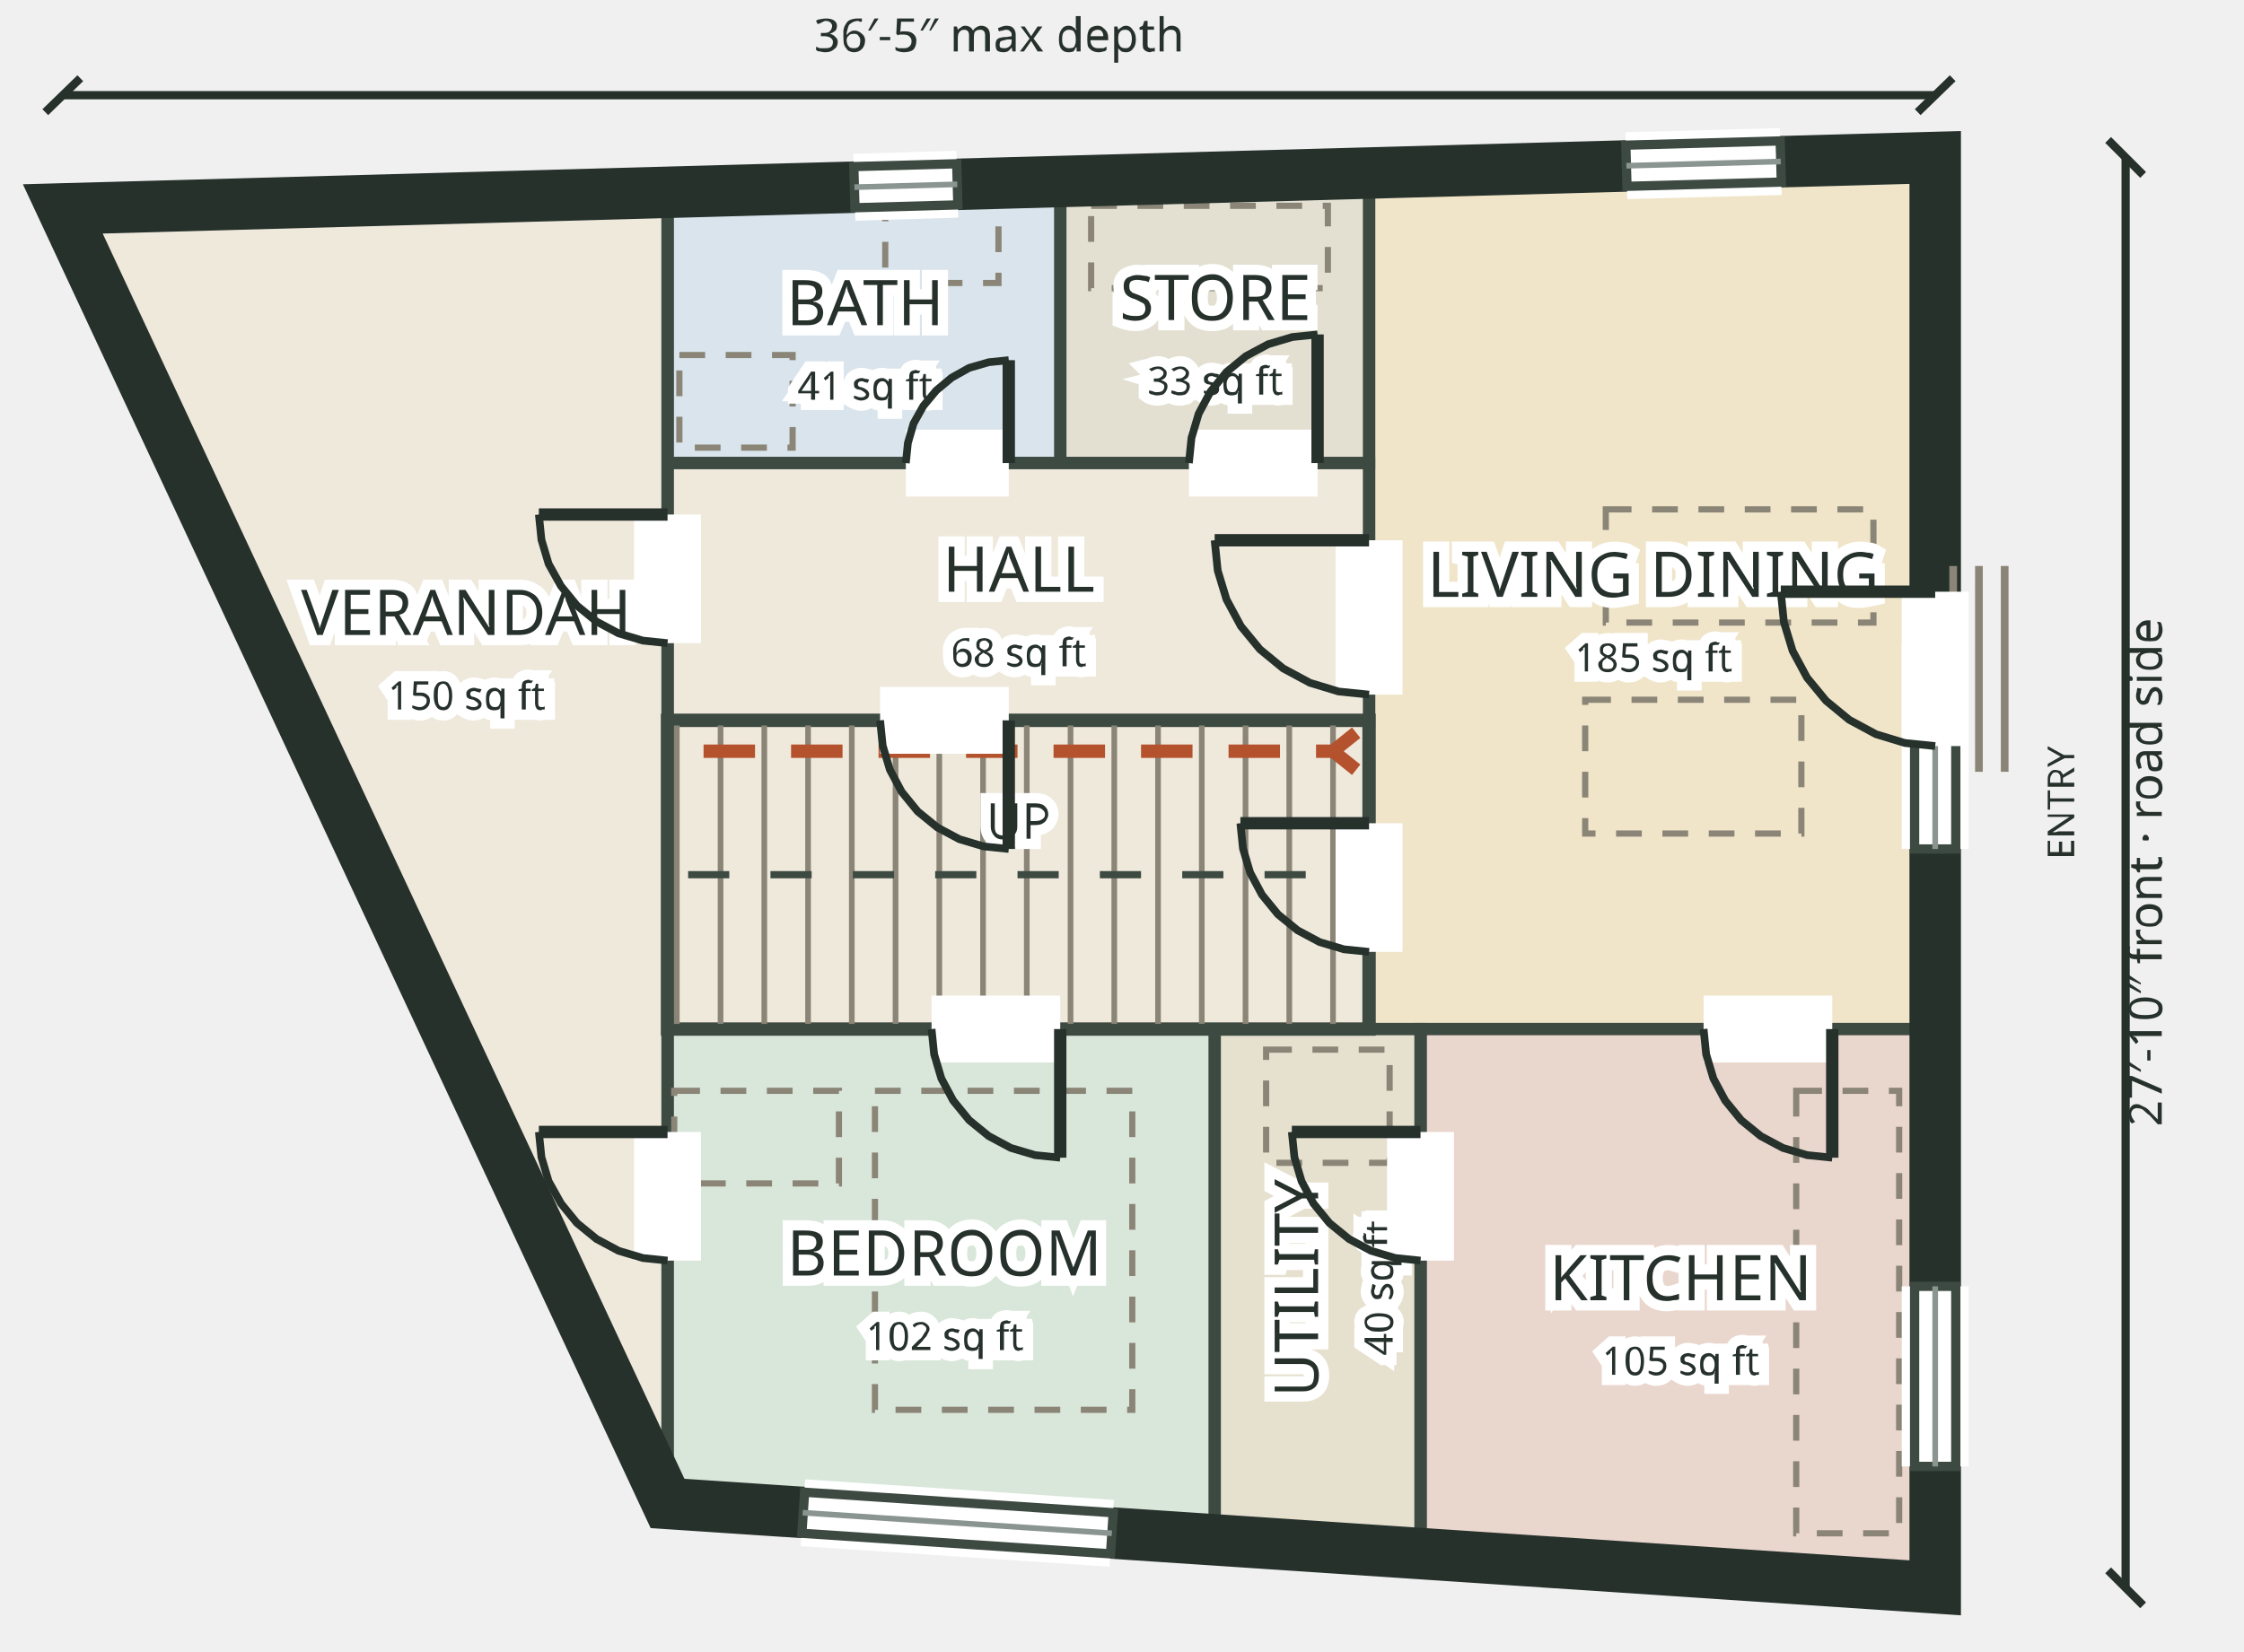
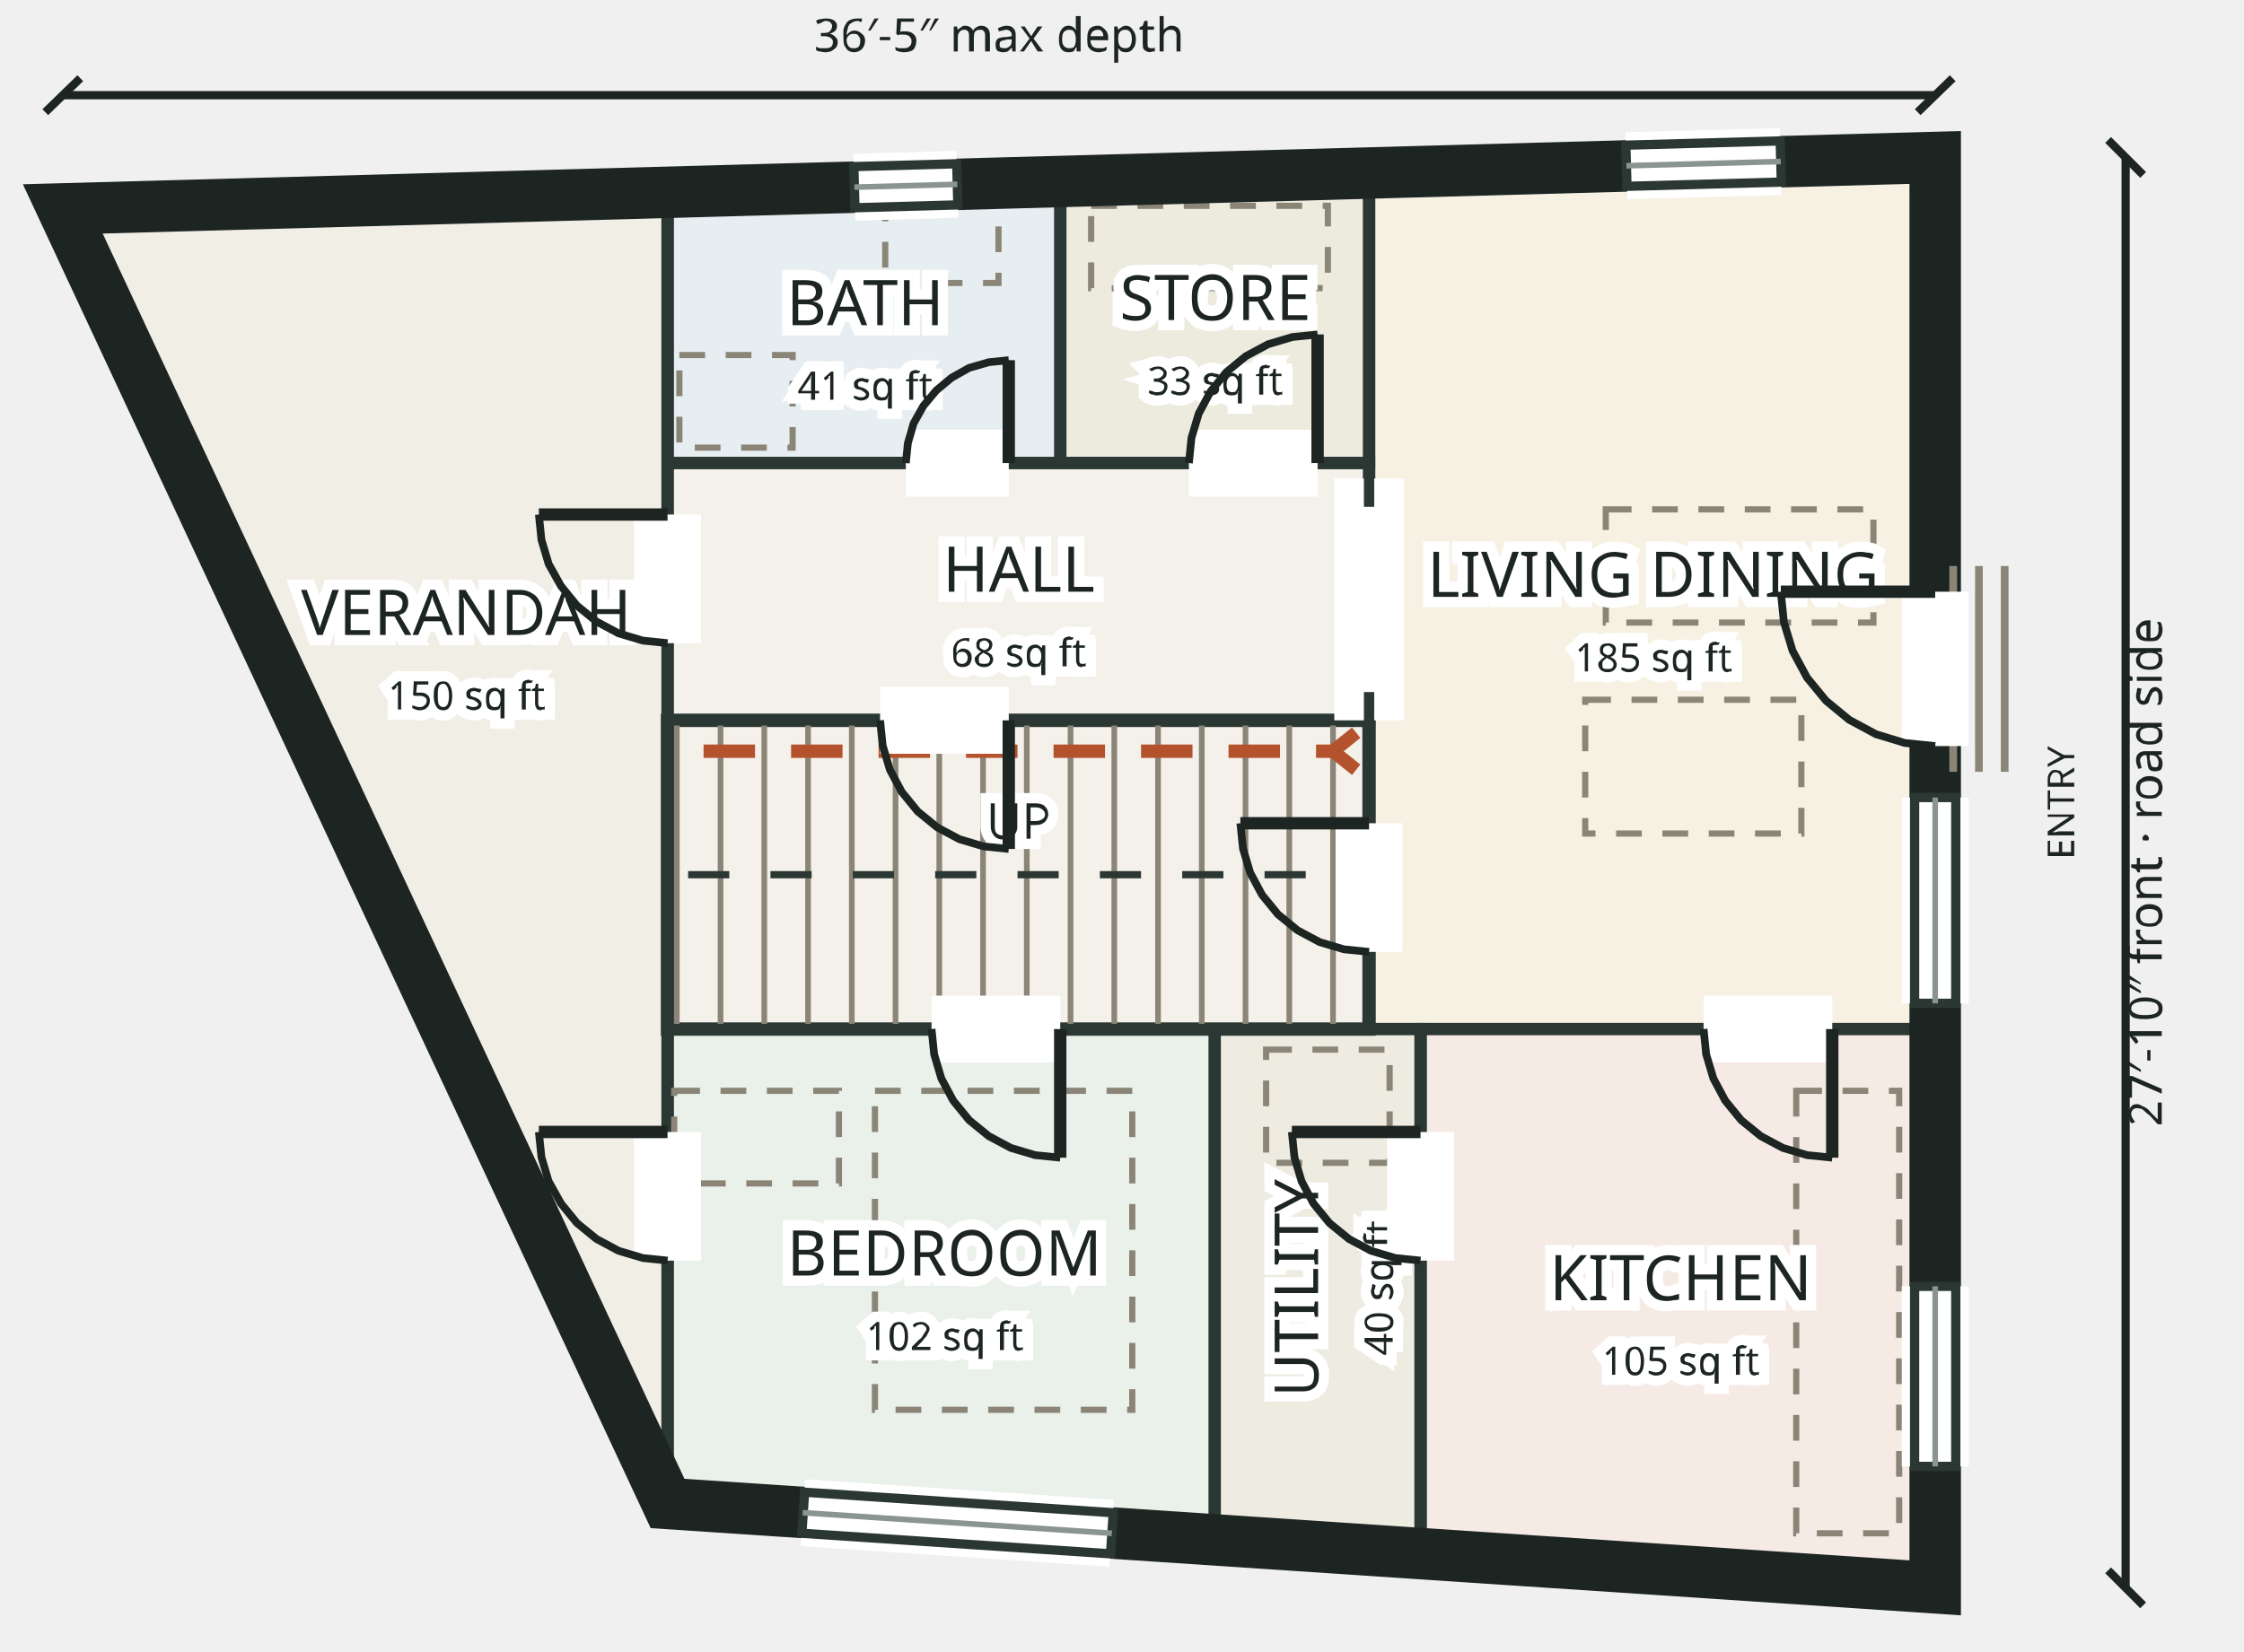
<svg xmlns="http://www.w3.org/2000/svg" viewBox="3.0 3.0 43.6 32.1" style="max-width:540px">
-   <path d="M 40.6 6.06 L 40.6 23 L 29.6 23 L 29.6 6.36 Z" fill="#f0e5c9" stroke="#3d4a42" stroke-width="0.24" />
-   <path d="M 40.6 23 L 40.6 33.86 L 30.6 33.2 L 30.6 23 Z" fill="#e9d6cd" stroke="#3d4a42" stroke-width="0.24" />
-   <path d="M 30.6 23 L 30.6 33.2 L 26.6 32.93 L 26.6 23 Z" fill="#e6e0cf" stroke="#3d4a42" stroke-width="0.24" />
-   <path d="M 26.6 23 L 26.6 32.93 L 15.97 32.22 L 15.97 23 Z" fill="#d9e6da" stroke="#3d4a42" stroke-width="0.24" />
-   <path d="M 29.6 6.36 L 29.6 12 L 23.6 12 L 23.6 6.53 Z" fill="#e3e0d2" stroke="#3d4a42" stroke-width="0.24" />
-   <path d="M 23.6 6.53 L 23.6 12 L 15.97 12 L 15.97 6.74 Z" fill="#d9e4ec" stroke="#3d4a42" stroke-width="0.24" />
-   <path d="M 29.6 12 L 29.6 17 L 15.97 17 L 15.97 12 Z" fill="#efe9dc" stroke="#3d4a42" stroke-width="0.24" />
-   <path d="M 15.97 6.74 L 15.97 32.22 L 4.22 7.06 Z" fill="#efe9dc" stroke="#3d4a42" stroke-width="0.24" />
+   <path d="M 40.6 6.06 L 40.6 23 L 29.6 23 L 29.6 6.36 Z" fill="#f7f1e4" stroke="#2b3733" stroke-width="0.24" />
+   <path d="M 40.6 23 L 40.6 33.86 L 30.6 33.2 L 30.6 23 Z" fill="#f6eae5" stroke="#2b3733" stroke-width="0.24" />
+   <path d="M 30.6 23 L 30.6 33.2 L 26.6 32.93 L 26.6 23 Z" fill="#eeebe1" stroke="#2b3733" stroke-width="0.24" />
+   <path d="M 26.6 23 L 26.6 32.93 L 15.97 32.22 L 15.97 23 Z" fill="#eaf0ea" stroke="#2b3733" stroke-width="0.24" />
+   <path d="M 29.6 6.36 L 29.6 12 L 23.6 12 L 23.6 6.53 Z" fill="#edeade" stroke="#2b3733" stroke-width="0.24" />
+   <path d="M 23.6 6.53 L 23.6 12 L 15.97 12 L 15.97 6.74 Z" fill="#e7eef1" stroke="#2b3733" stroke-width="0.24" />
+   <path d="M 29.6 12 L 29.6 17 L 15.97 17 L 15.97 12 Z" fill="#f4f1ea" stroke="#2b3733" stroke-width="0.24" />
+   <path d="M 15.97 6.74 L 15.97 32.22 L 4.22 7.06 Z" fill="#f1eee6" stroke="#2b3733" stroke-width="0.24" />
  <rect x="34.2" y="12.9" width="5.2" height="2.2" fill="none" stroke="#8a8577" stroke-width="0.12" stroke-dasharray="0.5 0.4" />
  <rect x="33.8" y="16.6" width="4.2" height="2.6" fill="none" stroke="#8a8577" stroke-width="0.12" stroke-dasharray="0.5 0.4" />
  <rect x="37.9" y="24.2" width="2" height="8.6" fill="none" stroke="#8a8577" stroke-width="0.12" stroke-dasharray="0.5 0.4" />
  <rect x="27.6" y="23.4" width="2.4" height="2.2" fill="none" stroke="#8a8577" stroke-width="0.12" stroke-dasharray="0.5 0.4" />
  <rect x="20" y="24.2" width="5" height="6.2" fill="none" stroke="#8a8577" stroke-width="0.12" stroke-dasharray="0.5 0.4" />
  <rect x="16.1" y="24.2" width="3.2" height="1.8" fill="none" stroke="#8a8577" stroke-width="0.12" stroke-dasharray="0.5 0.4" />
  <rect x="20.2" y="6.9" width="2.2" height="1.6" fill="none" stroke="#8a8577" stroke-width="0.12" stroke-dasharray="0.5 0.4" />
  <rect x="16.2" y="9.9" width="2.2" height="1.8" fill="none" stroke="#8a8577" stroke-width="0.12" stroke-dasharray="0.5 0.4" />
  <rect x="24.2" y="7" width="4.6" height="1.6" fill="none" stroke="#8a8577" stroke-width="0.12" stroke-dasharray="0.5 0.4" />
-   <path d="M 40.6 6.06 L 40.6 33.86 L 15.97 32.22 L 4.22 7.06 Z" fill="none" stroke="#26312c" stroke-width="1" />
-   <rect x="15.97" y="17" width="13.63" height="6" fill="#efe9dc" stroke="#3d4a42" stroke-width="0.26" />
+   <path d="M 40.6 6.06 L 40.6 33.86 L 15.97 32.22 L 4.22 7.06 Z" fill="none" stroke="#1d2523" stroke-width="1" />
+   <rect x="15.97" y="17" width="13.63" height="6" fill="#f4f1ea" stroke="#2b3733" stroke-width="0.26" />
  <line x1="28.9" y1="17.1" x2="28.9" y2="22.9" stroke="#8a8577" stroke-width="0.11" />
  <line x1="28.05" y1="17.1" x2="28.05" y2="22.9" stroke="#8a8577" stroke-width="0.11" />
  <line x1="27.2" y1="17.1" x2="27.2" y2="22.9" stroke="#8a8577" stroke-width="0.11" />
  <line x1="26.35" y1="17.1" x2="26.35" y2="22.9" stroke="#8a8577" stroke-width="0.11" />
  <line x1="25.5" y1="17.1" x2="25.5" y2="22.9" stroke="#8a8577" stroke-width="0.11" />
  <line x1="24.65" y1="17.1" x2="24.65" y2="22.9" stroke="#8a8577" stroke-width="0.11" />
  <line x1="23.8" y1="17.1" x2="23.8" y2="22.9" stroke="#8a8577" stroke-width="0.11" />
  <line x1="22.95" y1="17.1" x2="22.95" y2="22.9" stroke="#8a8577" stroke-width="0.11" />
  <line x1="22.1" y1="17.1" x2="22.1" y2="22.9" stroke="#8a8577" stroke-width="0.11" />
  <line x1="21.25" y1="17.1" x2="21.25" y2="22.9" stroke="#8a8577" stroke-width="0.11" />
  <line x1="20.4" y1="17.1" x2="20.4" y2="22.9" stroke="#8a8577" stroke-width="0.11" />
  <line x1="19.55" y1="17.1" x2="19.55" y2="22.9" stroke="#8a8577" stroke-width="0.11" />
  <line x1="18.7" y1="17.1" x2="18.7" y2="22.9" stroke="#8a8577" stroke-width="0.11" />
  <line x1="17.85" y1="17.1" x2="17.85" y2="22.9" stroke="#8a8577" stroke-width="0.11" />
  <line x1="17" y1="17.1" x2="17" y2="22.9" stroke="#8a8577" stroke-width="0.11" />
  <line x1="16.15" y1="17.1" x2="16.15" y2="22.9" stroke="#8a8577" stroke-width="0.11" />
-   <line x1="16.37" y1="20" x2="29.2" y2="20" stroke="#3d4a42" stroke-width="0.14" stroke-dasharray="0.8 0.8" />
+   <line x1="16.37" y1="20" x2="29.2" y2="20" stroke="#2b3733" stroke-width="0.14" stroke-dasharray="0.8 0.8" />
  <line x1="16.67" y1="17.6" x2="28.9" y2="17.6" stroke="#b4522d" stroke-width="0.26" stroke-dasharray="1 0.7" />
  <line x1="28.9" y1="17.6" x2="29.35" y2="17.24" stroke="#b4522d" stroke-width="0.26" />
  <line x1="28.9" y1="17.6" x2="29.35" y2="17.96" stroke="#b4522d" stroke-width="0.26" />
-   <text x="22.79" y="19.3" font-size="0.95" fill="#26312c" text-anchor="middle" font-family="system-ui,sans-serif" stroke="#fff" stroke-width="0.4" paint-order="stroke">UP</text>
+   <text x="22.79" y="19.3" font-size="0.95" fill="#1d2523" text-anchor="middle" font-family="system-ui,sans-serif" stroke="#fff" stroke-width="0.4" paint-order="stroke">UP</text>
  <line x1="40.95" y1="14" x2="40.95" y2="18" stroke="#8a8577" stroke-width="0.15" />
  <line x1="41.45" y1="14" x2="41.45" y2="18" stroke="#8a8577" stroke-width="0.15" />
  <line x1="41.95" y1="14" x2="41.95" y2="18" stroke="#8a8577" stroke-width="0.15" />
-   <text x="43.3" y="18.6" font-size="0.72" fill="#26312c" text-anchor="middle" font-family="system-ui,sans-serif" transform="rotate(-90 43.3 18.6)">ENTRY</text>
+   <text x="43.3" y="18.6" font-size="0.72" fill="#1d2523" text-anchor="middle" font-family="system-ui,sans-serif" transform="rotate(-90 43.3 18.6)">ENTRY</text>
  <g transform="translate(35.12 14.6)">
-     <text x="0" y="0" font-size="1.22" fill="#26312c" text-anchor="middle" font-family="system-ui,sans-serif" stroke="#fff" stroke-width="0.4" paint-order="stroke">LIVING DINING</text>
-     <text x="0" y="1.45" font-size="0.76" fill="#26312c" text-anchor="middle" font-family="system-ui,sans-serif" stroke="#fff" stroke-width="0.4" paint-order="stroke">185 sq ft</text>
+     <text x="0" y="0" font-size="1.22" fill="#1d2523" text-anchor="middle" font-family="system-ui,sans-serif" stroke="#fff" stroke-width="0.4" paint-order="stroke">LIVING DINING</text>
+     <text x="0" y="1.45" font-size="0.76" fill="#1d2523" text-anchor="middle" font-family="system-ui,sans-serif" stroke="#fff" stroke-width="0.4" paint-order="stroke">185 sq ft</text>
  </g>
  <g transform="translate(35.65 28.27)">
-     <text x="0" y="0" font-size="1.22" fill="#26312c" text-anchor="middle" font-family="system-ui,sans-serif" stroke="#fff" stroke-width="0.4" paint-order="stroke">KITCHEN</text>
-     <text x="0" y="1.45" font-size="0.76" fill="#26312c" text-anchor="middle" font-family="system-ui,sans-serif" stroke="#fff" stroke-width="0.4" paint-order="stroke">105 sq ft</text>
+     <text x="0" y="0" font-size="1.22" fill="#1d2523" text-anchor="middle" font-family="system-ui,sans-serif" stroke="#fff" stroke-width="0.4" paint-order="stroke">KITCHEN</text>
+     <text x="0" y="1.45" font-size="0.76" fill="#1d2523" text-anchor="middle" font-family="system-ui,sans-serif" stroke="#fff" stroke-width="0.4" paint-order="stroke">105 sq ft</text>
  </g>
  <g transform="translate(28.61 28.03) rotate(-90)">
-     <text x="0" y="0" font-size="1.176" fill="#26312c" text-anchor="middle" font-family="system-ui,sans-serif" stroke="#fff" stroke-width="0.4" paint-order="stroke">UTILITY</text>
-     <text x="0" y="1.45" font-size="0.76" fill="#26312c" text-anchor="middle" font-family="system-ui,sans-serif" stroke="#fff" stroke-width="0.4" paint-order="stroke">40 sq ft</text>
+     <text x="0" y="0" font-size="1.176" fill="#1d2523" text-anchor="middle" font-family="system-ui,sans-serif" stroke="#fff" stroke-width="0.4" paint-order="stroke">UTILITY</text>
+     <text x="0" y="1.45" font-size="0.76" fill="#1d2523" text-anchor="middle" font-family="system-ui,sans-serif" stroke="#fff" stroke-width="0.4" paint-order="stroke">40 sq ft</text>
  </g>
  <g transform="translate(21.35 27.79)">
-     <text x="0" y="0" font-size="1.22" fill="#26312c" text-anchor="middle" font-family="system-ui,sans-serif" stroke="#fff" stroke-width="0.4" paint-order="stroke">BEDROOM</text>
-     <text x="0" y="1.45" font-size="0.76" fill="#26312c" text-anchor="middle" font-family="system-ui,sans-serif" stroke="#fff" stroke-width="0.4" paint-order="stroke">102 sq ft</text>
+     <text x="0" y="0" font-size="1.22" fill="#1d2523" text-anchor="middle" font-family="system-ui,sans-serif" stroke="#fff" stroke-width="0.4" paint-order="stroke">BEDROOM</text>
+     <text x="0" y="1.45" font-size="0.76" fill="#1d2523" text-anchor="middle" font-family="system-ui,sans-serif" stroke="#fff" stroke-width="0.4" paint-order="stroke">102 sq ft</text>
  </g>
  <g transform="translate(26.61 9.22)">
-     <text x="0" y="0" font-size="1.22" fill="#26312c" text-anchor="middle" font-family="system-ui,sans-serif" stroke="#fff" stroke-width="0.4" paint-order="stroke">STORE</text>
-     <text x="0" y="1.45" font-size="0.76" fill="#26312c" text-anchor="middle" font-family="system-ui,sans-serif" stroke="#fff" stroke-width="0.4" paint-order="stroke">33 sq ft</text>
+     <text x="0" y="0" font-size="1.22" fill="#1d2523" text-anchor="middle" font-family="system-ui,sans-serif" stroke="#fff" stroke-width="0.4" paint-order="stroke">STORE</text>
+     <text x="0" y="1.45" font-size="0.76" fill="#1d2523" text-anchor="middle" font-family="system-ui,sans-serif" stroke="#fff" stroke-width="0.4" paint-order="stroke">33 sq ft</text>
  </g>
  <g transform="translate(19.81 9.32)">
-     <text x="0" y="0" font-size="1.22" fill="#26312c" text-anchor="middle" font-family="system-ui,sans-serif" stroke="#fff" stroke-width="0.4" paint-order="stroke">BATH</text>
-     <text x="0" y="1.45" font-size="0.76" fill="#26312c" text-anchor="middle" font-family="system-ui,sans-serif" stroke="#fff" stroke-width="0.4" paint-order="stroke">41 sq ft</text>
+     <text x="0" y="0" font-size="1.22" fill="#1d2523" text-anchor="middle" font-family="system-ui,sans-serif" stroke="#fff" stroke-width="0.4" paint-order="stroke">BATH</text>
+     <text x="0" y="1.45" font-size="0.76" fill="#1d2523" text-anchor="middle" font-family="system-ui,sans-serif" stroke="#fff" stroke-width="0.4" paint-order="stroke">41 sq ft</text>
  </g>
  <g transform="translate(22.79 14.5)">
-     <text x="0" y="0" font-size="1.22" fill="#26312c" text-anchor="middle" font-family="system-ui,sans-serif" stroke="#fff" stroke-width="0.4" paint-order="stroke">HALL</text>
-     <text x="0" y="1.45" font-size="0.76" fill="#26312c" text-anchor="middle" font-family="system-ui,sans-serif" stroke="#fff" stroke-width="0.4" paint-order="stroke">68 sq ft</text>
+     <text x="0" y="0" font-size="1.22" fill="#1d2523" text-anchor="middle" font-family="system-ui,sans-serif" stroke="#fff" stroke-width="0.4" paint-order="stroke">HALL</text>
+     <text x="0" y="1.45" font-size="0.76" fill="#1d2523" text-anchor="middle" font-family="system-ui,sans-serif" stroke="#fff" stroke-width="0.4" paint-order="stroke">68 sq ft</text>
  </g>
  <g transform="translate(12.06 15.34)">
-     <text x="0" y="0" font-size="1.22" fill="#26312c" text-anchor="middle" font-family="system-ui,sans-serif" stroke="#fff" stroke-width="0.4" paint-order="stroke">VERANDAH</text>
-     <text x="0" y="1.45" font-size="0.76" fill="#26312c" text-anchor="middle" font-family="system-ui,sans-serif" stroke="#fff" stroke-width="0.4" paint-order="stroke">150 sq ft</text>
+     <text x="0" y="0" font-size="1.22" fill="#1d2523" text-anchor="middle" font-family="system-ui,sans-serif" stroke="#fff" stroke-width="0.4" paint-order="stroke">VERANDAH</text>
+     <text x="0" y="1.45" font-size="0.76" fill="#1d2523" text-anchor="middle" font-family="system-ui,sans-serif" stroke="#fff" stroke-width="0.4" paint-order="stroke">150 sq ft</text>
  </g>
-   <line x1="40.6" y1="15.5" x2="40.6" y2="19.5" stroke="#fff" stroke-width="1.3" />
-   <g transform="translate(40.6 17.5) rotate(90)">
-     <rect x="-2" y="-0.4" width="4" height="0.8" fill="#fff" stroke="#3d4a42" stroke-width="0.18" />
+   <line x1="40.6" y1="18.5" x2="40.6" y2="22.5" stroke="#fff" stroke-width="1.3" />
+   <g transform="translate(40.6 20.5) rotate(90)">
+     <rect x="-2" y="-0.4" width="4" height="0.8" fill="#fff" stroke="#2b3733" stroke-width="0.18" />
    <line x1="-2" y1="0" x2="2" y2="0" stroke="#8a9490" stroke-width="0.11" />
  </g>
  <line x1="40.6" y1="28" x2="40.6" y2="31.5" stroke="#fff" stroke-width="1.3" />
  <g transform="translate(40.6 29.75) rotate(90)">
-     <rect x="-1.75" y="-0.4" width="3.5" height="0.8" fill="#fff" stroke="#3d4a42" stroke-width="0.18" />
+     <rect x="-1.75" y="-0.4" width="3.5" height="0.8" fill="#fff" stroke="#2b3733" stroke-width="0.18" />
    <line x1="-1.75" y1="0" x2="1.75" y2="0" stroke="#8a9490" stroke-width="0.11" />
  </g>
  <line x1="34.6" y1="6.22" x2="37.6" y2="6.14" stroke="#fff" stroke-width="1.3" />
  <g transform="translate(36.1 6.18) rotate(-1.58)">
-     <rect x="-1.5" y="-0.4" width="3" height="0.8" fill="#fff" stroke="#3d4a42" stroke-width="0.18" />
+     <rect x="-1.5" y="-0.4" width="3" height="0.8" fill="#fff" stroke="#2b3733" stroke-width="0.18" />
    <line x1="-1.5" y1="0" x2="1.5" y2="0" stroke="#8a9490" stroke-width="0.11" />
  </g>
  <line x1="19.6" y1="6.64" x2="21.6" y2="6.58" stroke="#fff" stroke-width="1.3" />
  <g transform="translate(20.6 6.61) rotate(-1.58)">
-     <rect x="-1" y="-0.4" width="2" height="0.8" fill="#fff" stroke="#3d4a42" stroke-width="0.18" />
+     <rect x="-1" y="-0.4" width="2" height="0.8" fill="#fff" stroke="#2b3733" stroke-width="0.18" />
    <line x1="-1" y1="0" x2="1" y2="0" stroke="#8a9490" stroke-width="0.11" />
  </g>
  <line x1="24.6" y1="32.8" x2="18.6" y2="32.4" stroke="#fff" stroke-width="1.3" />
  <g transform="translate(21.6 32.6) rotate(-176.19)">
-     <rect x="-3.01" y="-0.4" width="6.01" height="0.8" fill="#fff" stroke="#3d4a42" stroke-width="0.18" />
+     <rect x="-3.01" y="-0.4" width="6.01" height="0.8" fill="#fff" stroke="#2b3733" stroke-width="0.18" />
    <line x1="-3.01" y1="0" x2="3.01" y2="0" stroke="#8a9490" stroke-width="0.11" />
  </g>
  <line x1="40.6" y1="14.5" x2="40.6" y2="17.5" stroke="#fff" stroke-width="1.3" />
-   <line x1="40.6" y1="14.5" x2="37.6" y2="14.5" stroke="#26312c" stroke-width="0.24" />
-   <path d="M37.6 14.5 L37.66 15.09 L37.83 15.65 L38.11 16.17 L38.48 16.62 L38.93 16.99 L39.45 17.27 L40.01 17.44 L40.6 17.5" fill="none" stroke="#26312c" stroke-width="0.15" />
+   <line x1="40.6" y1="14.5" x2="37.6" y2="14.5" stroke="#1d2523" stroke-width="0.24" />
+   <path d="M37.6 14.5 L37.66 15.09 L37.83 15.65 L38.11 16.17 L38.48 16.62 L38.93 16.99 L39.45 17.27 L40.01 17.44 L40.6 17.5" fill="none" stroke="#1d2523" stroke-width="0.15" />
  <line x1="38.6" y1="23" x2="36.1" y2="23" stroke="#fff" stroke-width="1.3" />
-   <line x1="38.6" y1="23" x2="38.6" y2="25.5" stroke="#26312c" stroke-width="0.24" />
-   <path d="M38.6 25.5 L38.11 25.45 L37.64 25.31 L37.21 25.08 L36.83 24.77 L36.52 24.39 L36.29 23.96 L36.15 23.49 L36.1 23" fill="none" stroke="#26312c" stroke-width="0.15" />
+   <line x1="38.6" y1="23" x2="38.6" y2="25.5" stroke="#1d2523" stroke-width="0.24" />
+   <path d="M38.6 25.5 L38.11 25.45 L37.64 25.31 L37.21 25.08 L36.83 24.77 L36.52 24.39 L36.29 23.96 L36.15 23.49 L36.1 23" fill="none" stroke="#1d2523" stroke-width="0.15" />
  <line x1="30.6" y1="25" x2="30.6" y2="27.5" stroke="#fff" stroke-width="1.3" />
-   <line x1="30.6" y1="25" x2="28.1" y2="25" stroke="#26312c" stroke-width="0.24" />
-   <path d="M28.1 25 L28.15 25.49 L28.29 25.96 L28.52 26.39 L28.83 26.77 L29.21 27.08 L29.64 27.31 L30.11 27.45 L30.6 27.5" fill="none" stroke="#26312c" stroke-width="0.15" />
-   <line x1="29.6" y1="13.5" x2="29.6" y2="16.5" stroke="#fff" stroke-width="1.3" />
-   <line x1="29.6" y1="13.5" x2="26.6" y2="13.5" stroke="#26312c" stroke-width="0.24" />
-   <path d="M26.6 13.5 L26.66 14.09 L26.83 14.65 L27.11 15.17 L27.48 15.62 L27.93 15.99 L28.45 16.27 L29.01 16.44 L29.6 16.5" fill="none" stroke="#26312c" stroke-width="0.15" />
+   <line x1="30.6" y1="25" x2="28.1" y2="25" stroke="#1d2523" stroke-width="0.24" />
+   <path d="M28.1 25 L28.15 25.49 L28.29 25.96 L28.52 26.39 L28.83 26.77 L29.21 27.08 L29.64 27.31 L30.11 27.45 L30.6 27.5" fill="none" stroke="#1d2523" stroke-width="0.15" />
+   <line x1="29.6" y1="12.3" x2="29.6" y2="17" stroke="#fff" stroke-width="1.35" />
+   <line x1="29.6" y1="11.75" x2="29.6" y2="12.85" stroke="#2b3733" stroke-width="0.2" />
+   <line x1="29.6" y1="16.45" x2="29.6" y2="17.55" stroke="#2b3733" stroke-width="0.2" />
  <line x1="29.6" y1="19" x2="29.6" y2="21.5" stroke="#fff" stroke-width="1.3" />
-   <line x1="29.6" y1="19" x2="27.1" y2="19" stroke="#26312c" stroke-width="0.24" />
-   <path d="M27.1 19 L27.15 19.49 L27.29 19.96 L27.52 20.39 L27.83 20.77 L28.21 21.08 L28.64 21.31 L29.11 21.45 L29.6 21.5" fill="none" stroke="#26312c" stroke-width="0.15" />
+   <line x1="29.6" y1="19" x2="27.1" y2="19" stroke="#1d2523" stroke-width="0.24" />
+   <path d="M27.1 19 L27.15 19.49 L27.29 19.96 L27.52 20.39 L27.83 20.77 L28.21 21.08 L28.64 21.31 L29.11 21.45 L29.6 21.5" fill="none" stroke="#1d2523" stroke-width="0.15" />
  <line x1="28.6" y1="12" x2="26.1" y2="12" stroke="#fff" stroke-width="1.3" />
-   <line x1="28.6" y1="12" x2="28.6" y2="9.5" stroke="#26312c" stroke-width="0.24" />
-   <path d="M28.6 9.5 L28.11 9.55 L27.64 9.69 L27.21 9.92 L26.83 10.23 L26.52 10.61 L26.29 11.04 L26.15 11.51 L26.1 12" fill="none" stroke="#26312c" stroke-width="0.15" />
+   <line x1="28.6" y1="12" x2="28.6" y2="9.5" stroke="#1d2523" stroke-width="0.24" />
+   <path d="M28.6 9.5 L28.11 9.55 L27.64 9.69 L27.21 9.92 L26.83 10.23 L26.52 10.61 L26.29 11.04 L26.15 11.51 L26.1 12" fill="none" stroke="#1d2523" stroke-width="0.15" />
  <line x1="22.6" y1="12" x2="20.6" y2="12" stroke="#fff" stroke-width="1.3" />
-   <line x1="22.6" y1="12" x2="22.6" y2="10" stroke="#26312c" stroke-width="0.24" />
-   <path d="M22.6 10 L22.21 10.04 L21.83 10.15 L21.49 10.34 L21.19 10.59 L20.94 10.89 L20.75 11.23 L20.64 11.61 L20.6 12" fill="none" stroke="#26312c" stroke-width="0.15" />
+   <line x1="22.6" y1="12" x2="22.6" y2="10" stroke="#1d2523" stroke-width="0.24" />
+   <path d="M22.6 10 L22.21 10.04 L21.83 10.15 L21.49 10.34 L21.19 10.59 L20.94 10.89 L20.75 11.23 L20.64 11.61 L20.6 12" fill="none" stroke="#1d2523" stroke-width="0.15" />
  <line x1="22.6" y1="17" x2="20.1" y2="17" stroke="#fff" stroke-width="1.3" />
-   <line x1="22.6" y1="17" x2="22.6" y2="19.5" stroke="#26312c" stroke-width="0.24" />
-   <path d="M22.6 19.5 L22.11 19.45 L21.64 19.31 L21.21 19.08 L20.83 18.77 L20.52 18.39 L20.29 17.96 L20.15 17.49 L20.1 17" fill="none" stroke="#26312c" stroke-width="0.15" />
+   <line x1="22.6" y1="17" x2="22.6" y2="19.5" stroke="#1d2523" stroke-width="0.24" />
+   <path d="M22.6 19.5 L22.11 19.45 L21.64 19.31 L21.21 19.08 L20.83 18.77 L20.52 18.39 L20.29 17.96 L20.15 17.49 L20.1 17" fill="none" stroke="#1d2523" stroke-width="0.15" />
  <line x1="23.6" y1="23" x2="21.1" y2="23" stroke="#fff" stroke-width="1.3" />
-   <line x1="23.6" y1="23" x2="23.6" y2="25.5" stroke="#26312c" stroke-width="0.24" />
-   <path d="M23.6 25.5 L23.11 25.45 L22.64 25.31 L22.21 25.08 L21.83 24.77 L21.52 24.39 L21.29 23.96 L21.15 23.49 L21.1 23" fill="none" stroke="#26312c" stroke-width="0.15" />
+   <line x1="23.6" y1="23" x2="23.6" y2="25.5" stroke="#1d2523" stroke-width="0.24" />
+   <path d="M23.6 25.5 L23.11 25.45 L22.64 25.31 L22.21 25.08 L21.83 24.77 L21.52 24.39 L21.29 23.96 L21.15 23.49 L21.1 23" fill="none" stroke="#1d2523" stroke-width="0.15" />
  <line x1="15.97" y1="13" x2="15.97" y2="15.5" stroke="#fff" stroke-width="1.3" />
-   <line x1="15.97" y1="13" x2="13.47" y2="13" stroke="#26312c" stroke-width="0.24" />
-   <path d="M13.47 13 L13.52 13.49 L13.66 13.96 L13.9 14.39 L14.21 14.77 L14.59 15.08 L15.02 15.31 L15.49 15.45 L15.97 15.5" fill="none" stroke="#26312c" stroke-width="0.15" />
+   <line x1="15.97" y1="13" x2="13.47" y2="13" stroke="#1d2523" stroke-width="0.24" />
+   <path d="M13.47 13 L13.52 13.49 L13.66 13.96 L13.9 14.39 L14.21 14.77 L14.59 15.08 L15.02 15.31 L15.49 15.45 L15.97 15.5" fill="none" stroke="#1d2523" stroke-width="0.15" />
  <line x1="15.97" y1="25" x2="15.97" y2="27.5" stroke="#fff" stroke-width="1.3" />
-   <line x1="15.97" y1="25" x2="13.47" y2="25" stroke="#26312c" stroke-width="0.24" />
-   <path d="M13.47 25 L13.52 25.49 L13.66 25.96 L13.9 26.39 L14.21 26.77 L14.59 27.08 L15.02 27.31 L15.49 27.45 L15.97 27.5" fill="none" stroke="#26312c" stroke-width="0.15" />
-   <line x1="4.22" y1="4.85" x2="40.6" y2="4.85" stroke="#26312c" stroke-width="0.16" />
-   <line x1="3.88" y1="5.18" x2="4.56" y2="4.52" stroke="#26312c" stroke-width="0.16" />
-   <line x1="40.26" y1="5.18" x2="40.94" y2="4.52" stroke="#26312c" stroke-width="0.16" />
-   <text x="22.41" y="4" font-size="0.9" fill="#26312c" text-anchor="middle" font-family="system-ui,sans-serif">36′-5″ max depth</text>
-   <line x1="44.3" y1="6.06" x2="44.3" y2="33.86" stroke="#26312c" stroke-width="0.16" />
-   <line x1="43.96" y1="5.72" x2="44.64" y2="6.4" stroke="#26312c" stroke-width="0.16" />
-   <line x1="43.96" y1="33.52" x2="44.64" y2="34.2" stroke="#26312c" stroke-width="0.16" />
-   <text x="45" y="19.96" font-size="0.9" fill="#26312c" text-anchor="middle" font-family="system-ui,sans-serif" transform="rotate(-90 45.0 19.959)">27′-10″ front · road side</text>
+   <line x1="15.97" y1="25" x2="13.47" y2="25" stroke="#1d2523" stroke-width="0.24" />
+   <path d="M13.47 25 L13.52 25.49 L13.66 25.96 L13.9 26.39 L14.21 26.77 L14.59 27.08 L15.02 27.31 L15.49 27.45 L15.97 27.5" fill="none" stroke="#1d2523" stroke-width="0.15" />
+   <line x1="4.22" y1="4.85" x2="40.6" y2="4.85" stroke="#1d2523" stroke-width="0.16" />
+   <line x1="3.88" y1="5.18" x2="4.56" y2="4.52" stroke="#1d2523" stroke-width="0.16" />
+   <line x1="40.26" y1="5.18" x2="40.94" y2="4.52" stroke="#1d2523" stroke-width="0.16" />
+   <text x="22.41" y="4" font-size="0.9" fill="#1d2523" text-anchor="middle" font-family="system-ui,sans-serif">36′-5″ max depth</text>
+   <line x1="44.3" y1="6.06" x2="44.3" y2="33.86" stroke="#1d2523" stroke-width="0.16" />
+   <line x1="43.96" y1="5.72" x2="44.64" y2="6.4" stroke="#1d2523" stroke-width="0.16" />
+   <line x1="43.96" y1="33.52" x2="44.64" y2="34.2" stroke="#1d2523" stroke-width="0.16" />
+   <text x="45" y="19.96" font-size="0.9" fill="#1d2523" text-anchor="middle" font-family="system-ui,sans-serif" transform="rotate(-90 45.0 19.959)">27′-10″ front · road side</text>
</svg>
